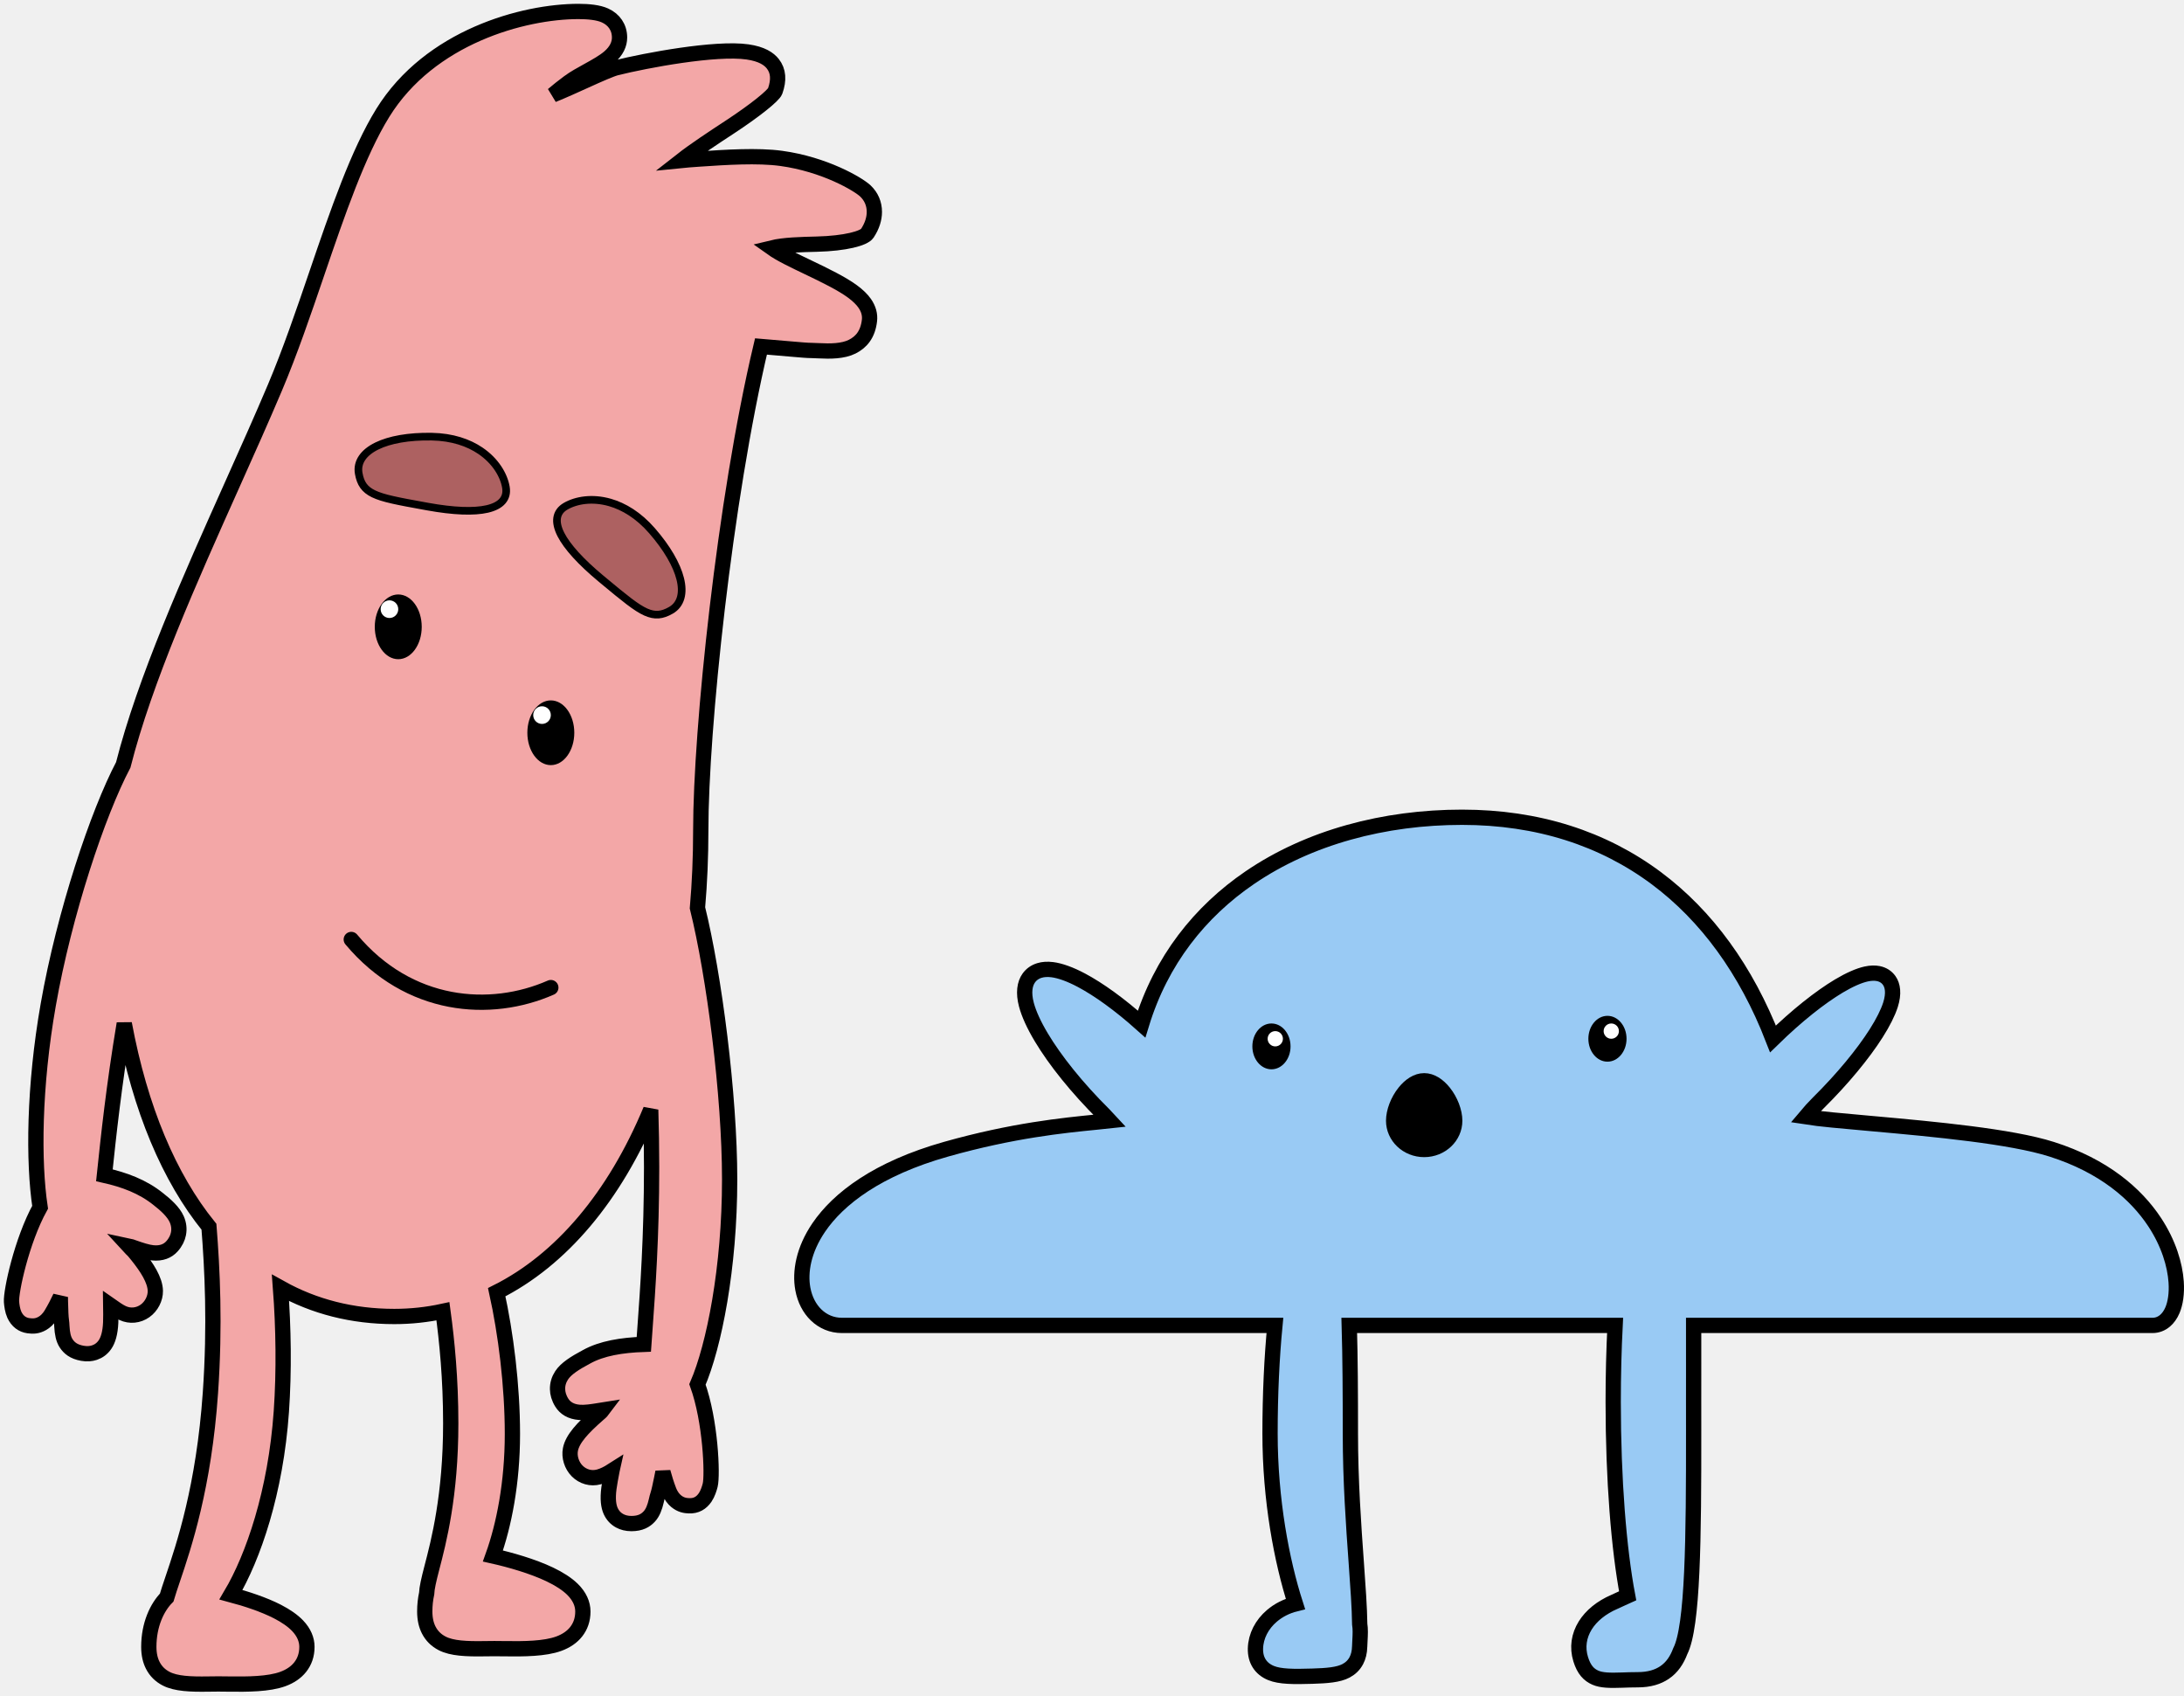
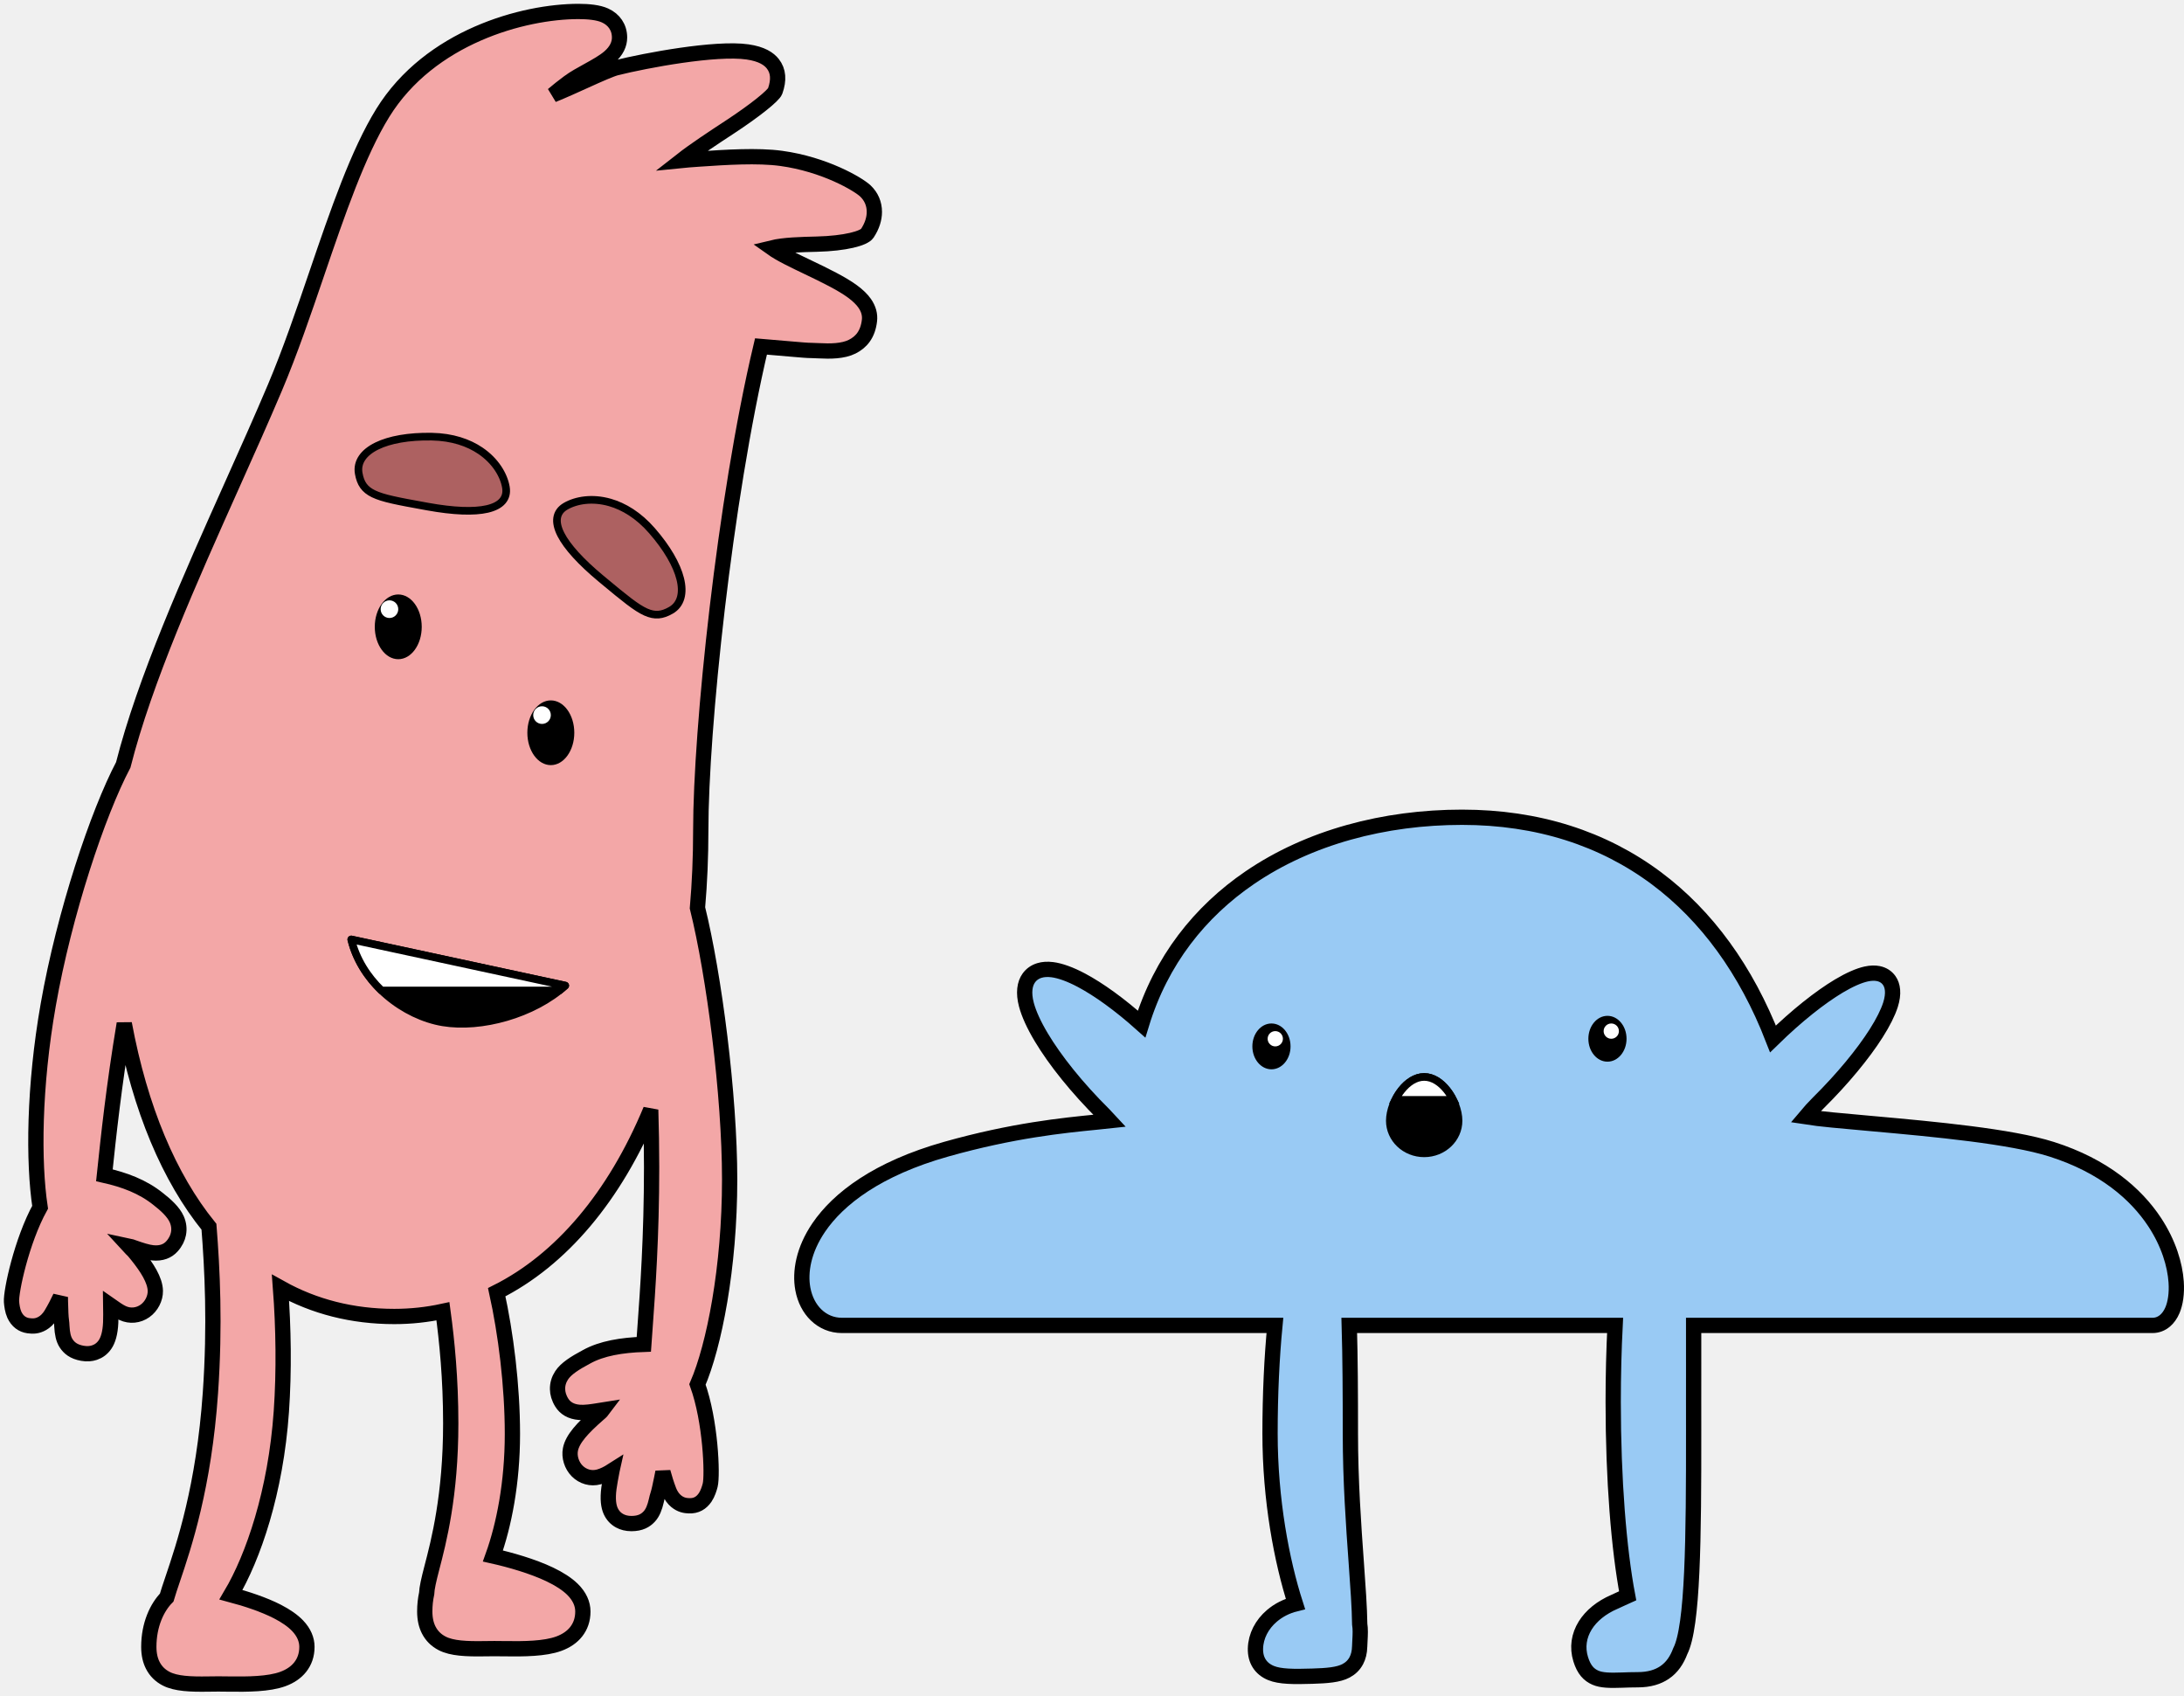
<svg xmlns="http://www.w3.org/2000/svg" width="286px" height="222px" viewBox="0 0 286 222" version="1.1">
  <g id="Page-1" stroke="none" stroke-width="1" fill="none" fill-rule="evenodd">
    <g id="vis2" transform="translate(1, 1)">
      <g id="charsquiggy" transform="translate(104, 106)" fill-rule="nonzero">
        <path d="M176.876,66.531 L116.787,66.53 C116.791,68.565 116.79,70.685 116.788,72.87 C116.787,74.084 116.785,75.315 116.785,76.562 L116.786,77.107 C116.786,78.168 116.787,79.218 116.788,80.253 C116.8,94.458 116.695,105.943 115.028,109.199 C114.599,110.338 113.965,111.31 112.964,111.984 C112.122,112.551 111.002,112.923 109.445,112.923 C108.683,112.923 108.015,112.947 107.427,112.969 C105.809,113.028 104.711,113.001 103.915,112.65 C103.07,112.278 102.425,111.623 101.997,110.238 C101.514,108.672 101.763,107.147 102.591,105.811 C103.37,104.556 104.689,103.462 106.415,102.722 C106.62,102.634 106.872,102.515 107.148,102.385 C107.463,102.236 107.802,102.076 108.144,101.925 C106.989,95.824 106.252,86.726 106.252,76.562 C106.252,73.066 106.339,69.695 106.5,66.53 L71.689,66.53 C71.813,70.713 71.836,75.539 71.836,80.68 C71.836,86.88 72.257,92.734 72.604,97.562 C72.835,100.765 73.031,103.519 73.058,105.637 C73.161,106.271 73.133,106.993 73.09,107.752 C73.075,108.021 73.059,108.291 73.053,108.562 C73.034,109.333 72.87,109.936 72.615,110.419 C72.304,111.006 71.854,111.439 71.27,111.75 C70.27,112.284 68.749,112.398 66.856,112.455 C64.412,112.531 62.619,112.527 61.439,112.04 C60.762,111.76 60.241,111.342 59.889,110.779 C59.577,110.28 59.386,109.651 59.405,108.839 C59.446,107.2 60.246,105.675 61.559,104.556 C62.405,103.833 63.464,103.284 64.642,102.993 C62.849,97.415 61.315,89.381 61.315,80.68 C61.315,75.543 61.547,70.718 61.951,66.53 L5.251,66.531 C3.937,66.531 2.772,66.031 1.866,65.154 C1.016,64.333 0.391,63.163 0.132,61.746 C-0.274,59.526 0.218,56.648 2.217,53.71 C4.781,49.939 9.897,45.999 18.896,43.46 C27.626,40.996 34.3,40.336 38.548,39.916 C39.213,39.851 39.809,39.792 40.338,39.734 C40.081,39.453 39.817,39.178 39.546,38.91 C36.02,35.42 33.15,31.811 31.353,28.803 C30.386,27.185 29.726,25.728 29.41,24.538 C28.993,22.968 29.185,21.801 29.72,21.05 C30.059,20.574 30.528,20.239 31.126,20.058 C31.592,19.917 32.154,19.873 32.804,19.956 C33.827,20.087 35.128,20.549 36.612,21.336 C38.881,22.54 41.633,24.518 44.494,27.075 C47.043,18.747 52.116,12.374 58.67,7.904 C66.424,2.617 76.268,0 86.456,0 C96.369,0 104.932,2.78 111.901,7.979 C118.497,12.901 123.671,20.001 127.177,29.02 C130.296,25.973 133.354,23.562 135.8,22.1 C137.201,21.263 138.424,20.732 139.371,20.522 C139.992,20.385 140.525,20.378 140.958,20.465 C141.593,20.592 142.067,20.908 142.397,21.371 C142.857,22.016 143.037,23.065 142.565,24.545 C142.236,25.579 141.595,26.862 140.681,28.3 C138.985,30.966 136.332,34.209 133.115,37.392 C132.526,37.975 131.971,38.589 131.446,39.216 C133.263,39.503 136.226,39.758 139.667,40.067 L140.393,40.132 C148.287,40.843 158.316,41.763 163.686,43.472 C170.496,45.639 174.717,49.312 177.154,53.003 C178.992,55.789 179.82,58.601 179.973,60.85 C180.076,62.357 179.872,63.629 179.491,64.532 C179.236,65.133 178.897,65.594 178.519,65.915 C178.036,66.324 177.48,66.531 176.876,66.531 Z" id="Combined-Shape" stroke="#000000" stroke-width="2" fill="#99CAF4" />
        <ellipse id="Oval" fill="#000000" cx="61.5" cy="30" rx="2.5" ry="3" />
        <ellipse id="Oval" fill="#000000" cx="105.5" cy="29" rx="2.5" ry="3" />
        <circle id="Oval" fill="#FFFFFF" cx="106" cy="28" r="1" />
        <circle id="Oval" fill="#FFFFFF" cx="62" cy="29" r="1" />
      </g>
      <g id="charcece">
        <g id="Group-3" transform="translate(57, 110) scale(-1, 1) translate(-57, -110) ">
          <path d="M107.096,168.81 C107.096,168.995 107.095,169.174 107.091,169.343 C107.056,170.696 107.026,171.453 106.969,171.82 C106.925,172.105 106.912,172.375 106.899,172.623 C106.849,173.586 106.702,174.319 106.342,174.872 C105.96,175.458 105.376,175.975 104.214,176.181 C103.594,176.29 103.073,176.24 102.631,176.092 C102.08,175.907 101.616,175.571 101.25,175.04 C100.863,174.478 100.563,173.563 100.504,172.141 C100.478,171.498 100.487,170.719 100.498,169.928 C100.014,170.265 99.496,170.65 98.965,170.902 C98.447,171.148 97.932,171.22 97.447,171.174 C96.93,171.126 96.44,170.937 96.018,170.639 C95.168,170.039 94.641,168.993 94.659,168.016 C94.685,166.583 95.766,164.94 97.006,163.39 C97.148,163.213 97.289,163.042 97.426,162.878 C97.644,162.614 97.967,162.365 98.186,162.123 C97.947,162.172 97.728,162.261 97.51,162.338 C96.566,162.672 95.69,162.957 94.99,163.028 C93.855,163.142 93.037,162.793 92.484,162.178 C91.986,161.623 91.738,161.069 91.633,160.543 C91.503,159.896 91.584,159.264 91.845,158.655 C92.268,157.669 93.329,156.723 94.251,156.007 C96.317,154.339 98.719,153.463 101.329,152.875 C100.793,147.791 100.107,141.28 98.728,133.01 C96.643,144.19 92.855,153.178 87.637,159.613 C87.202,165.103 86.822,172.417 87.446,181.361 C88.303,193.662 90.908,201.372 92.393,205.769 C92.71,206.707 92.977,207.502 93.172,208.166 C94.421,209.438 95.513,211.697 95.513,214.613 C95.513,215.622 95.313,216.406 94.998,217.027 C94.597,217.818 94.005,218.386 93.242,218.783 C91.968,219.446 90.032,219.523 87.751,219.486 C87.306,219.479 86.853,219.472 86.395,219.472 C85.977,219.473 85.543,219.479 85.101,219.485 C82.568,219.52 79.821,219.504 77.966,218.828 C76.989,218.471 76.216,217.942 75.68,217.257 C75.139,216.566 74.807,215.706 74.807,214.613 C74.807,213.664 75.198,212.72 76.026,211.852 C76.658,211.189 77.573,210.556 78.672,209.992 C80.437,209.087 82.704,208.336 84.757,207.789 C81.839,202.865 78.892,194.337 78.157,183.804 C77.786,178.485 77.872,172.841 78.269,167.615 C73.859,170.074 68.873,171.362 63.366,171.362 C61.185,171.362 59.059,171.131 56.996,170.682 C56.466,174.592 55.975,179.502 55.975,185.352 C55.975,194.809 57.552,200.848 58.452,204.291 C58.853,205.829 59.105,206.93 59.131,207.645 C59.288,208.366 59.377,209.15 59.377,209.987 C59.377,210.996 59.177,211.78 58.862,212.401 C58.462,213.191 57.869,213.76 57.106,214.157 C55.832,214.819 53.897,214.897 51.616,214.86 C51.171,214.853 50.718,214.846 50.255,214.846 C49.816,214.846 49.355,214.852 48.884,214.859 C46.397,214.894 43.662,214.878 41.812,214.197 C40.841,213.839 40.072,213.31 39.538,212.623 C39.002,211.934 38.672,211.076 38.672,209.987 C38.672,208.986 39.109,207.986 40.04,207.075 C40.751,206.378 41.783,205.717 43.001,205.136 C45.256,204.06 48.182,203.227 50.45,202.718 C49.013,198.714 47.898,193.162 47.898,186.731 C47.898,180.404 48.767,173.544 49.953,168.183 C41.519,163.959 34.506,155.658 29.789,144.304 C29.715,146.75 29.67,149.262 29.67,151.813 C29.67,160.911 30.173,167.854 30.533,172.82 C30.59,173.599 30.642,174.328 30.69,175.009 C33.576,175.11 36.202,175.531 38.206,176.649 C39.709,177.449 40.877,178.186 41.451,179.063 C41.814,179.617 42.003,180.226 41.987,180.885 C41.975,181.421 41.826,182.01 41.432,182.642 C40.994,183.345 40.25,183.83 39.113,183.915 C38.41,183.968 37.495,183.839 36.564,183.683 C36.401,183.656 36.244,183.629 36.091,183.605 C36.27,183.844 36.475,184.007 36.673,184.176 C38.723,185.973 40.031,187.387 40.301,188.772 C40.488,189.73 40.151,190.852 39.417,191.59 C39.053,191.957 38.604,192.228 38.103,192.366 C37.634,192.496 37.114,192.514 36.561,192.362 C35.991,192.205 35.412,191.911 34.86,191.559 C34.862,191.567 34.863,191.575 34.865,191.583 C35.03,192.45 35.174,193.215 35.259,193.852 C35.447,195.262 35.31,196.215 35.027,196.836 C34.758,197.422 34.36,197.834 33.849,198.112 C33.44,198.334 32.936,198.475 32.306,198.475 C31.126,198.475 30.461,198.067 29.983,197.555 C29.531,197.072 29.259,196.373 29.05,195.465 C28.989,195.197 28.93,194.933 28.837,194.659 C28.716,194.303 28.554,193.555 28.372,192.656 C28.334,192.471 28.295,192.278 28.256,192.079 C28.233,191.964 28.21,191.846 28.188,191.727 C27.969,192.522 27.724,193.329 27.414,194.133 C27.132,194.865 26.777,195.272 26.461,195.536 C25.846,196.049 25.242,196.131 24.779,196.146 C23.816,196.186 23.152,195.772 22.657,195.052 C22.325,194.569 22.105,193.869 21.998,193.438 C21.673,192.125 21.933,185.051 23.665,180.259 C21.49,175.221 19.451,164.991 19.451,153.415 C19.451,142.346 21.486,126.656 23.665,117.864 C23.38,114.59 23.234,111.203 23.234,107.718 C23.234,94.602 20.122,64.509 15.349,44.359 C13.793,44.485 12.426,44.607 11.239,44.712 C10.128,44.811 9.225,44.886 8.714,44.886 C8.431,44.886 8.118,44.904 7.79,44.922 C6.275,45.003 4.609,44.995 3.398,44.386 C2.257,43.812 1.348,42.819 1.14,40.949 C1.059,40.218 1.244,39.46 1.77,38.707 C2.126,38.198 2.667,37.671 3.367,37.157 C4.797,36.108 6.987,35.044 9.149,34.01 C11.05,33.101 12.802,32.27 13.945,31.457 C12.341,31.065 10.091,31.017 8.049,30.966 C4.278,30.872 1.859,30.198 1.427,29.549 C0.781,28.578 0.5,27.611 0.5,26.747 C0.5,25.687 0.896,24.736 1.687,23.991 C2.612,23.119 7.009,20.512 12.713,19.735 C15.785,19.317 19.964,19.586 23.389,19.82 C23.87,19.853 24.339,19.888 24.788,19.921 C25.121,19.946 25.449,19.977 25.765,20.009 C24.03,18.651 21.583,17.047 19.396,15.612 C16.102,13.449 13.698,11.505 13.491,10.923 C12.977,9.478 13.059,8.281 13.805,7.341 C14.302,6.714 15.217,6.07 17.111,5.797 C21.282,5.196 30.423,6.912 34.257,7.865 C34.956,8.039 36.509,8.722 38.333,9.551 C39.713,10.177 41.218,10.863 42.596,11.42 C41.977,10.891 41.283,10.339 40.537,9.787 C39.779,9.225 38.889,8.74 38.051,8.279 C36.899,7.646 35.884,7.068 35.208,6.483 C34.265,5.667 33.869,4.783 33.869,3.916 C33.869,3.201 34.071,2.631 34.387,2.162 C34.711,1.681 35.173,1.297 35.767,1.026 C36.66,0.618 37.968,0.504 39.238,0.5 C46.457,0.5 58.71,3.82 64.874,13.78 C68.092,18.98 70.755,26.72 73.498,34.756 C75.243,39.869 77.017,45.07 79.012,49.783 C80.72,53.818 82.639,58.101 84.608,62.496 C90.134,74.829 96.034,88.025 98.86,99.146 C102.189,105.46 106.575,118.561 108.682,130.549 C110.567,141.269 110.644,151.155 109.748,157.06 C112.18,161.48 113.583,168.109 113.492,169.427 C113.462,169.87 113.366,170.597 113.123,171.131 C112.733,171.985 112.074,172.464 111.275,172.569 C110.689,172.652 110.117,172.645 109.461,172.268 C109.104,172.064 108.684,171.724 108.279,171.053 C107.827,170.301 107.439,169.535 107.096,168.81 Z" id="Combined-Shape" stroke="#000000" stroke-width="2" fill="#F3A7A7" fill-rule="nonzero" />
          <g id="Group-2" transform="translate(23.54229, 53.67726)">
            <path d="M12.171,25.009 C10.5,26.739 8.49,27.485 6.901,27.485 C6.146,27.485 5.574,27.217 5.174,26.719 C4.783,26.233 4.557,25.514 4.51,24.579 C4.419,22.79 4.98,20.185 6.172,16.961 L6.349,16.483 C7.541,13.255 8.255,11.354 9.064,10.24 C9.834,9.179 10.687,8.792 12.035,8.792 C12.783,8.792 13.429,9.066 13.957,9.579 C14.476,10.083 14.882,10.825 15.15,11.77 C15.656,13.551 15.676,16.07 15.093,19.05 C14.572,21.711 13.474,23.66 12.171,25.009 Z" id="Oval" stroke="#000000" fill="#AD6161" fill-rule="nonzero" transform="translate(10.01505, 18.13829) rotate(-150) translate(-10.01505, -18.13829) " />
            <path d="M31.835,16.989 C31.08,16.988 30.508,16.72 30.107,16.223 C29.715,15.737 29.488,15.018 29.439,14.084 C29.346,12.297 29.904,9.695 31.093,6.476 L31.27,5.998 C32.459,2.776 33.172,0.877 33.98,-0.234 C34.749,-1.293 35.603,-1.679 36.953,-1.677 C37.701,-1.676 38.347,-1.402 38.876,-0.889 C39.396,-0.385 39.803,0.356 40.073,1.3 C40.582,3.08 40.606,5.597 40.026,8.573 C39.507,11.231 38.41,13.177 37.107,14.523 C35.437,16.249 33.426,16.991 31.835,16.989 Z" id="Oval" stroke="#000000" fill="#AD6161" fill-rule="nonzero" transform="translate(34.94335, 7.65582) scale(-1, 1) rotate(-100) translate(-34.94335, -7.65582) " />
            <ellipse id="Oval" fill="#000000" fill-rule="nonzero" cx="19.326" cy="41.26" rx="3.074" ry="4.238" />
            <ellipse id="Oval" fill="#000000" fill-rule="nonzero" cx="39.305" cy="27.391" rx="3.074" ry="4.238" />
            <ellipse id="Oval" fill="#FFFFFF" fill-rule="nonzero" cx="20.479" cy="38.948" rx="1.153" ry="1.156" />
            <ellipse id="Oval" fill="#FFFFFF" fill-rule="nonzero" cx="40.458" cy="25.079" rx="1.153" ry="1.156" />
-             <path d="M45.458,68.323 C37.914,77.333 27.232,78.098 19.326,74.623" id="Path" stroke="#000000" stroke-width="2" stroke-linecap="round" stroke-linejoin="round" />
+             <path d="M45.458,68.323 C44.017,74.209 38.45,78.346 33.458,79.174 C28.479,80 21.632,78.146 17.439,74.363 L45.458,68.323 Z" id="Path" stroke="#000000" fill="#000000" stroke-linecap="round" stroke-linejoin="round" />
+             <path d="M45.458,68.323 C44.817,70.941 43.36,73.212 41.501,75.001 L18.194,75.001 C17.934,74.795 17.682,74.582 17.439,74.363 L45.458,68.323 Z" id="Combined-Shape" stroke="#000000" fill="#FFFFFF" stroke-linecap="round" stroke-linejoin="round" />
          </g>
        </g>
      </g>
      <path d="M181,145.733 C181,144.43 181.599,142.875 182.538,141.704 C183.321,140.727 184.351,140 185.5,140 C186.649,140 187.679,140.727 188.462,141.704 C189.401,142.875 190,144.43 190,145.733 C190,146.909 189.498,147.972 188.691,148.742 C187.874,149.52 186.745,150 185.5,150 C184.255,150 183.126,149.52 182.309,148.742 C181.502,147.972 181,146.909 181,145.733 Z" id="Oval" stroke="#000000" fill="#000000" fill-rule="nonzero" />
+       <path d="M185.5,140 C186.649,140 187.679,140.727 188.462,141.704 C188.78,142.1 189.059,142.54 189.289,143 L181.711,143 C181.941,142.54 182.22,142.1 182.538,141.704 C183.321,140.727 184.351,140 185.5,140 Z" id="Combined-Shape" stroke="#000000" fill="#FFFFFF" fill-rule="nonzero" />
    </g>
  </g>
</svg>
